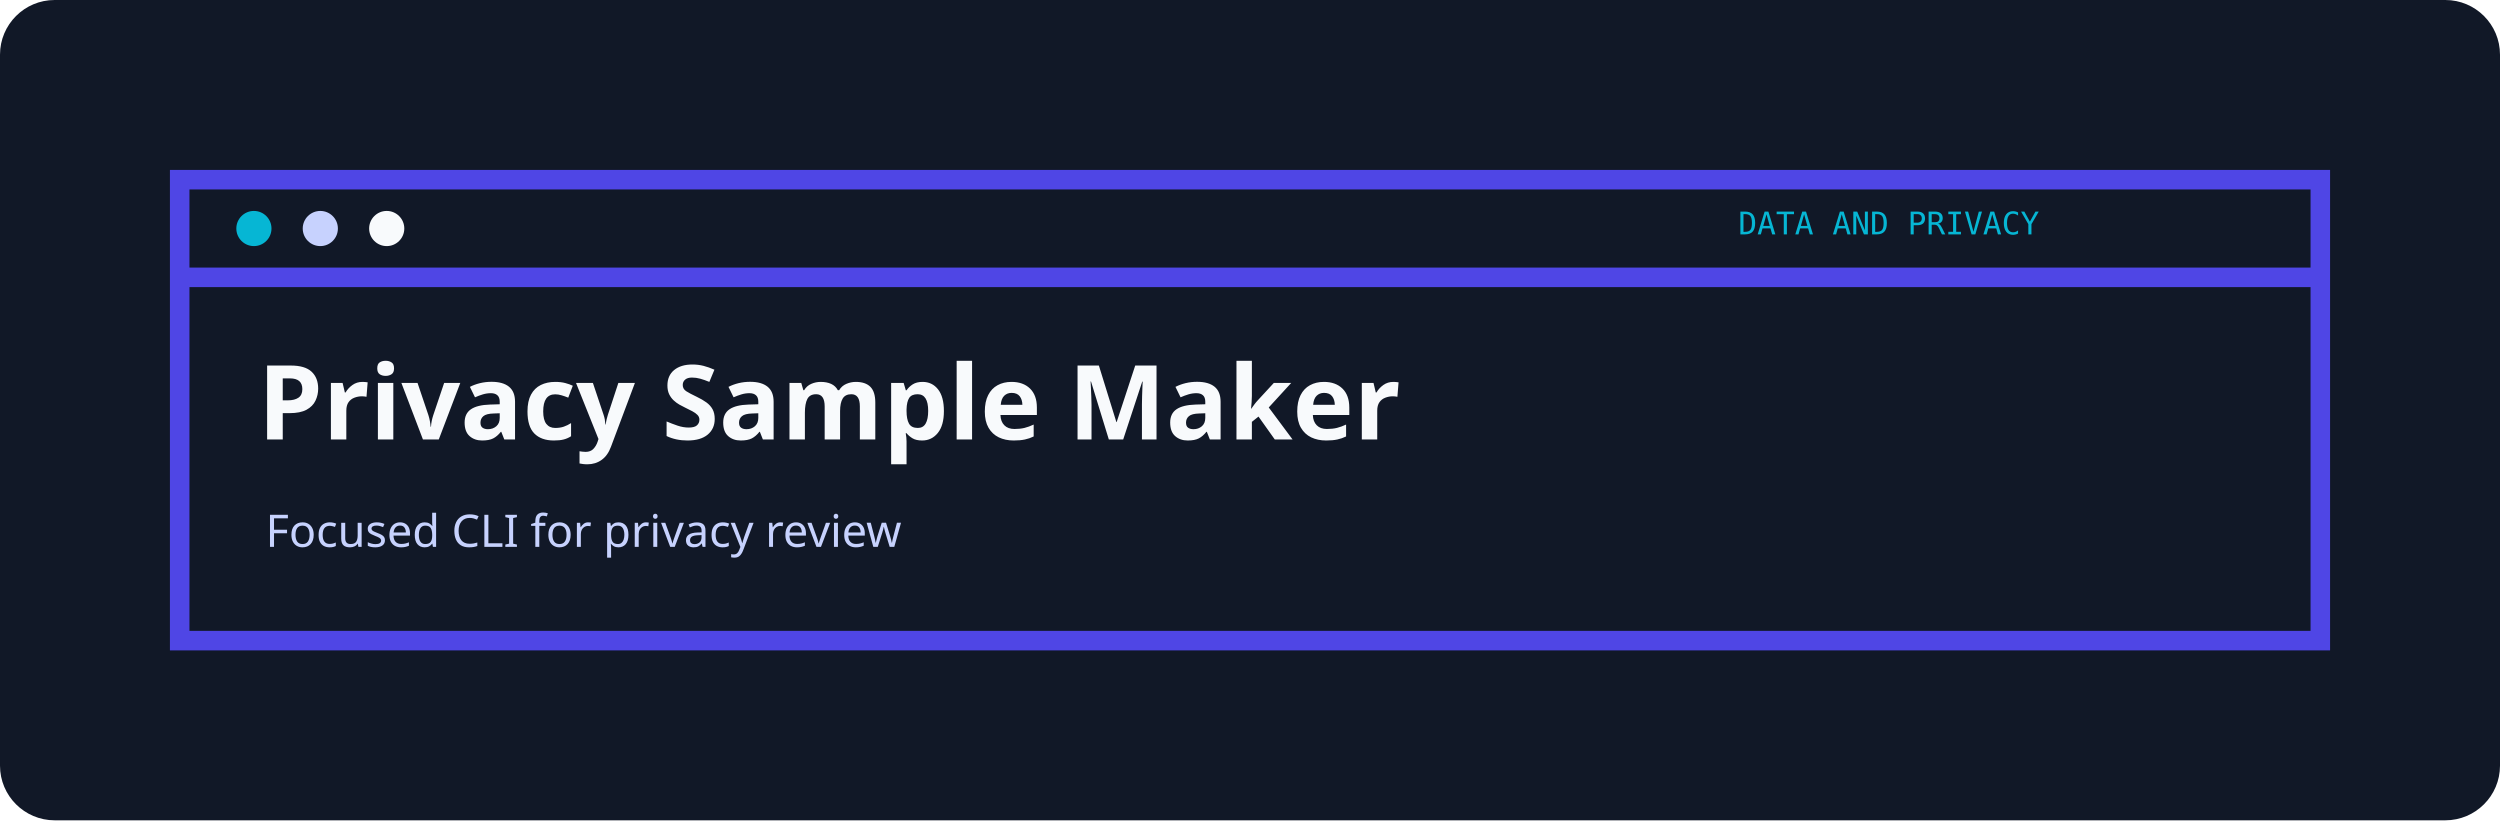
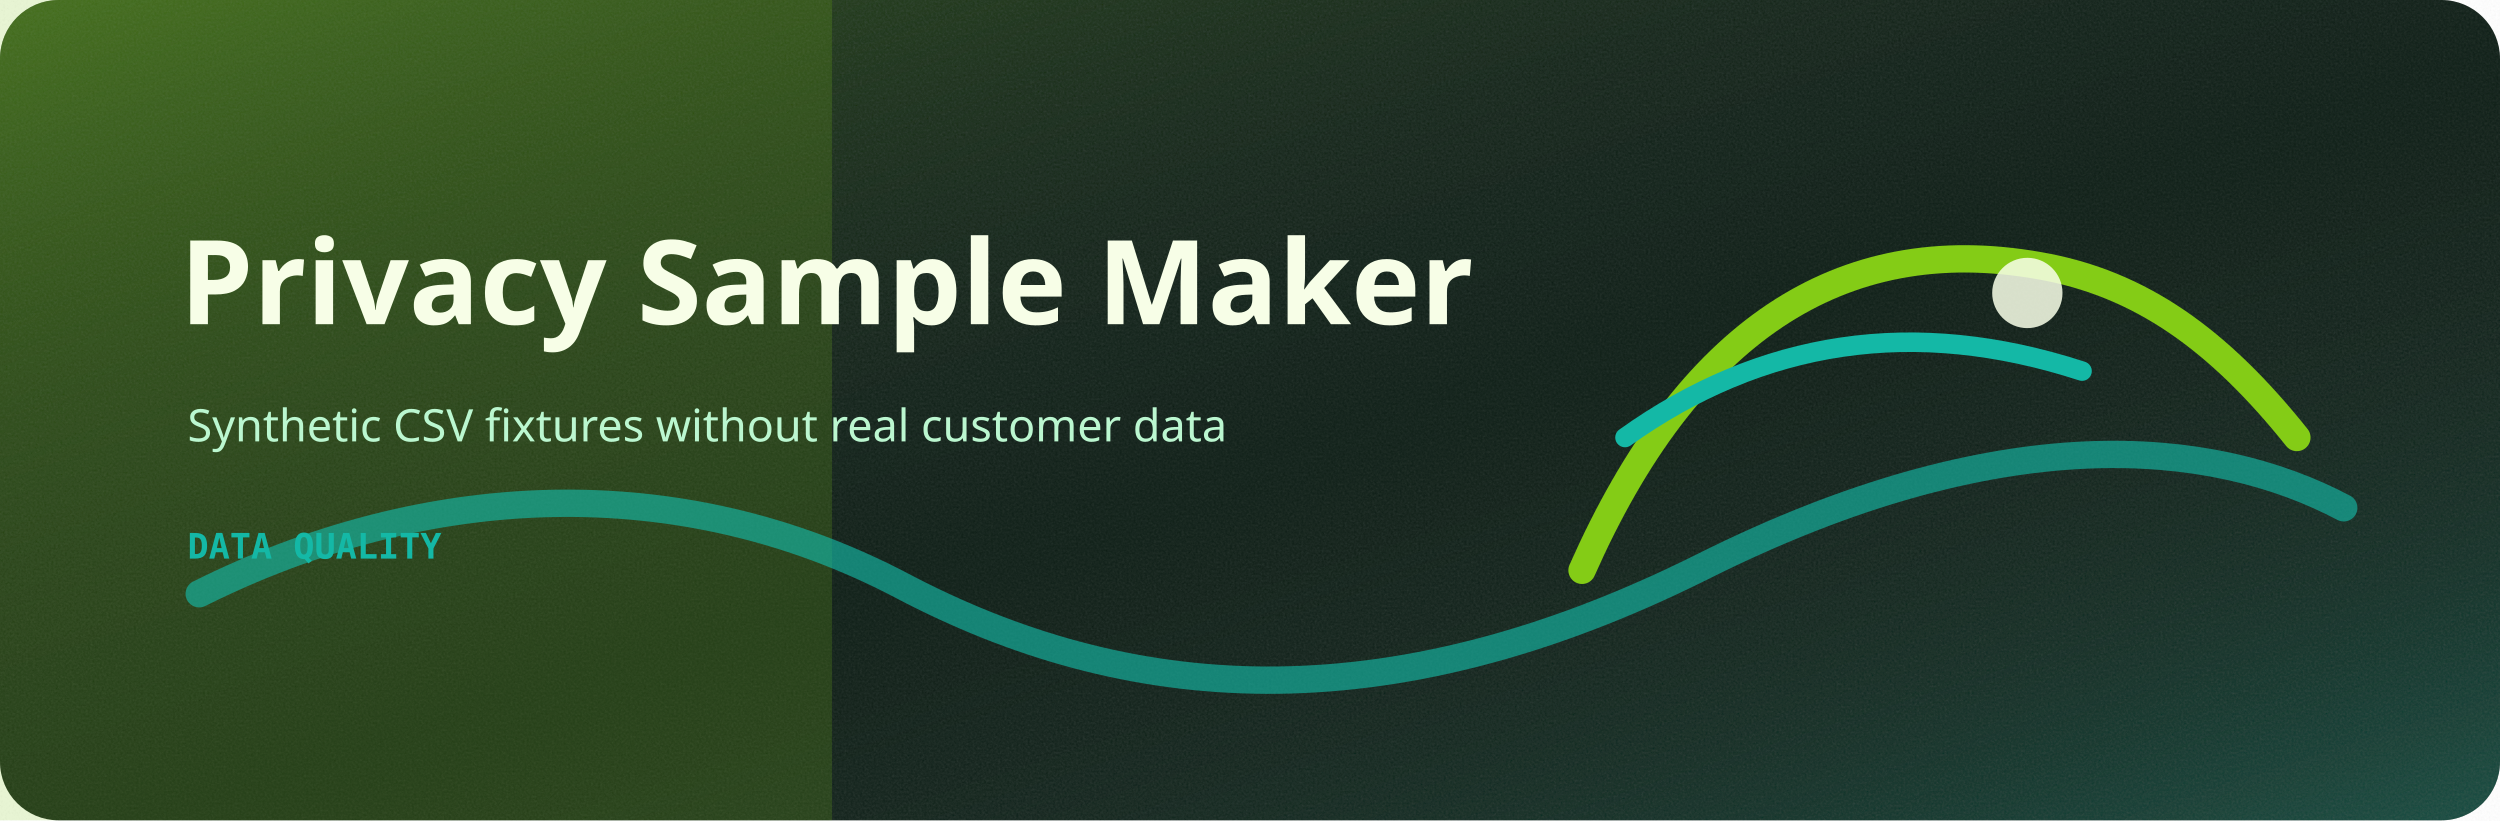
<svg xmlns="http://www.w3.org/2000/svg" width="1280" height="420" viewBox="0 0 1280 420" fill="none" role="img" aria-label="Privacy Sample Maker cover">
-   <rect width="1280" height="420" rx="28" fill="#111827" />
-   <path d="M92 92h1096v236H92z" fill="none" stroke="#4f46e5" stroke-width="10" />
-   <path d="M92 142h1096" stroke="#4f46e5" stroke-width="10" />
-   <circle cx="130" cy="117" r="9" fill="#06b6d4" />
-   <circle cx="164" cy="117" r="9" fill="#c7d2fe" />
-   <circle cx="198" cy="117" r="9" fill="#f8fafc" />
-   <text x="132" y="225" fill="#f8fafc" font-family="Sora, ui-sans-serif, system-ui" font-size="53" font-weight="800">Privacy Sample Maker</text>
-   <text x="136" y="280" fill="#c7d2fe" font-family="Sora, ui-sans-serif, system-ui" font-size="23">Focused CLI for privacy review</text>
-   <text x="890" y="120" fill="#06b6d4" font-family="ui-monospace, SFMono-Regular, Menlo, monospace" font-size="16">DATA AND PRIVACY</text>
+   <defs>
+     <linearGradient id="g" x1="0" x2="1" y1="0" y2="1">
+       <stop offset="0" stop-color="#84cc16" stop-opacity=".34" />
+       <stop offset=".54" stop-color="#0f1f17" stop-opacity="0" />
+       <stop offset="1" stop-color="#14b8a6" stop-opacity=".30" />
+     </linearGradient>
+     <filter id="grain" x="-20%" y="-20%" width="140%" height="140%">
+       <feTurbulence type="fractalNoise" baseFrequency=".85" numOctaves="2" seed="58" result="noise" />
+       <feColorMatrix type="saturate" values="0" />
+       <feComponentTransfer>
+         <feFuncA type="table" tableValues="0 .10" />
+       </feComponentTransfer>
+       <feBlend mode="soft-light" in2="SourceGraphic" />
+     </filter>
+   </defs>
+   <rect width="1280" height="420" rx="30" fill="#0f1f17" />
+   <rect width="1280" height="420" rx="30" fill="url(#g)" filter="url(#grain)" />
+   <rect x="0" y="0" width="426" height="420" fill="#84cc16" opacity=".18" />
+   <path d="M102 304c116-58 246-64 360-4 114 60 246 72 410-10 152-76 260-66 328-30" stroke="#14b8a6" stroke-width="14" stroke-linecap="round" opacity=".64" />
+   <text x="92" y="166" fill="#f7fee7" font-family="Space Grotesk, ui-sans-serif, system-ui" font-size="60" font-weight="850">Privacy Sample Maker</text>
+   <text x="96" y="226" fill="#bbf7d0" font-family="Space Grotesk, ui-sans-serif, system-ui" font-size="23">Synthetic CSV fixtures without real customer data</text>
+   <text x="96" y="286" fill="#14b8a6" font-family="ui-monospace, SFMono-Regular, Menlo, monospace" font-size="18" font-weight="800">DATA QUALITY</text>
+   <path d="M810 292c54-122 132-174 234-156 52 9 92 38 132 88" fill="none" stroke="#84cc16" stroke-width="14" stroke-linecap="round" />
+   <path d="M832 224c70-50 148-62 234-34" fill="none" stroke="#14b8a6" stroke-width="10" stroke-linecap="round" />
+   <circle cx="1038" cy="150" r="18" fill="#f7fee7" opacity=".86" />
</svg>
